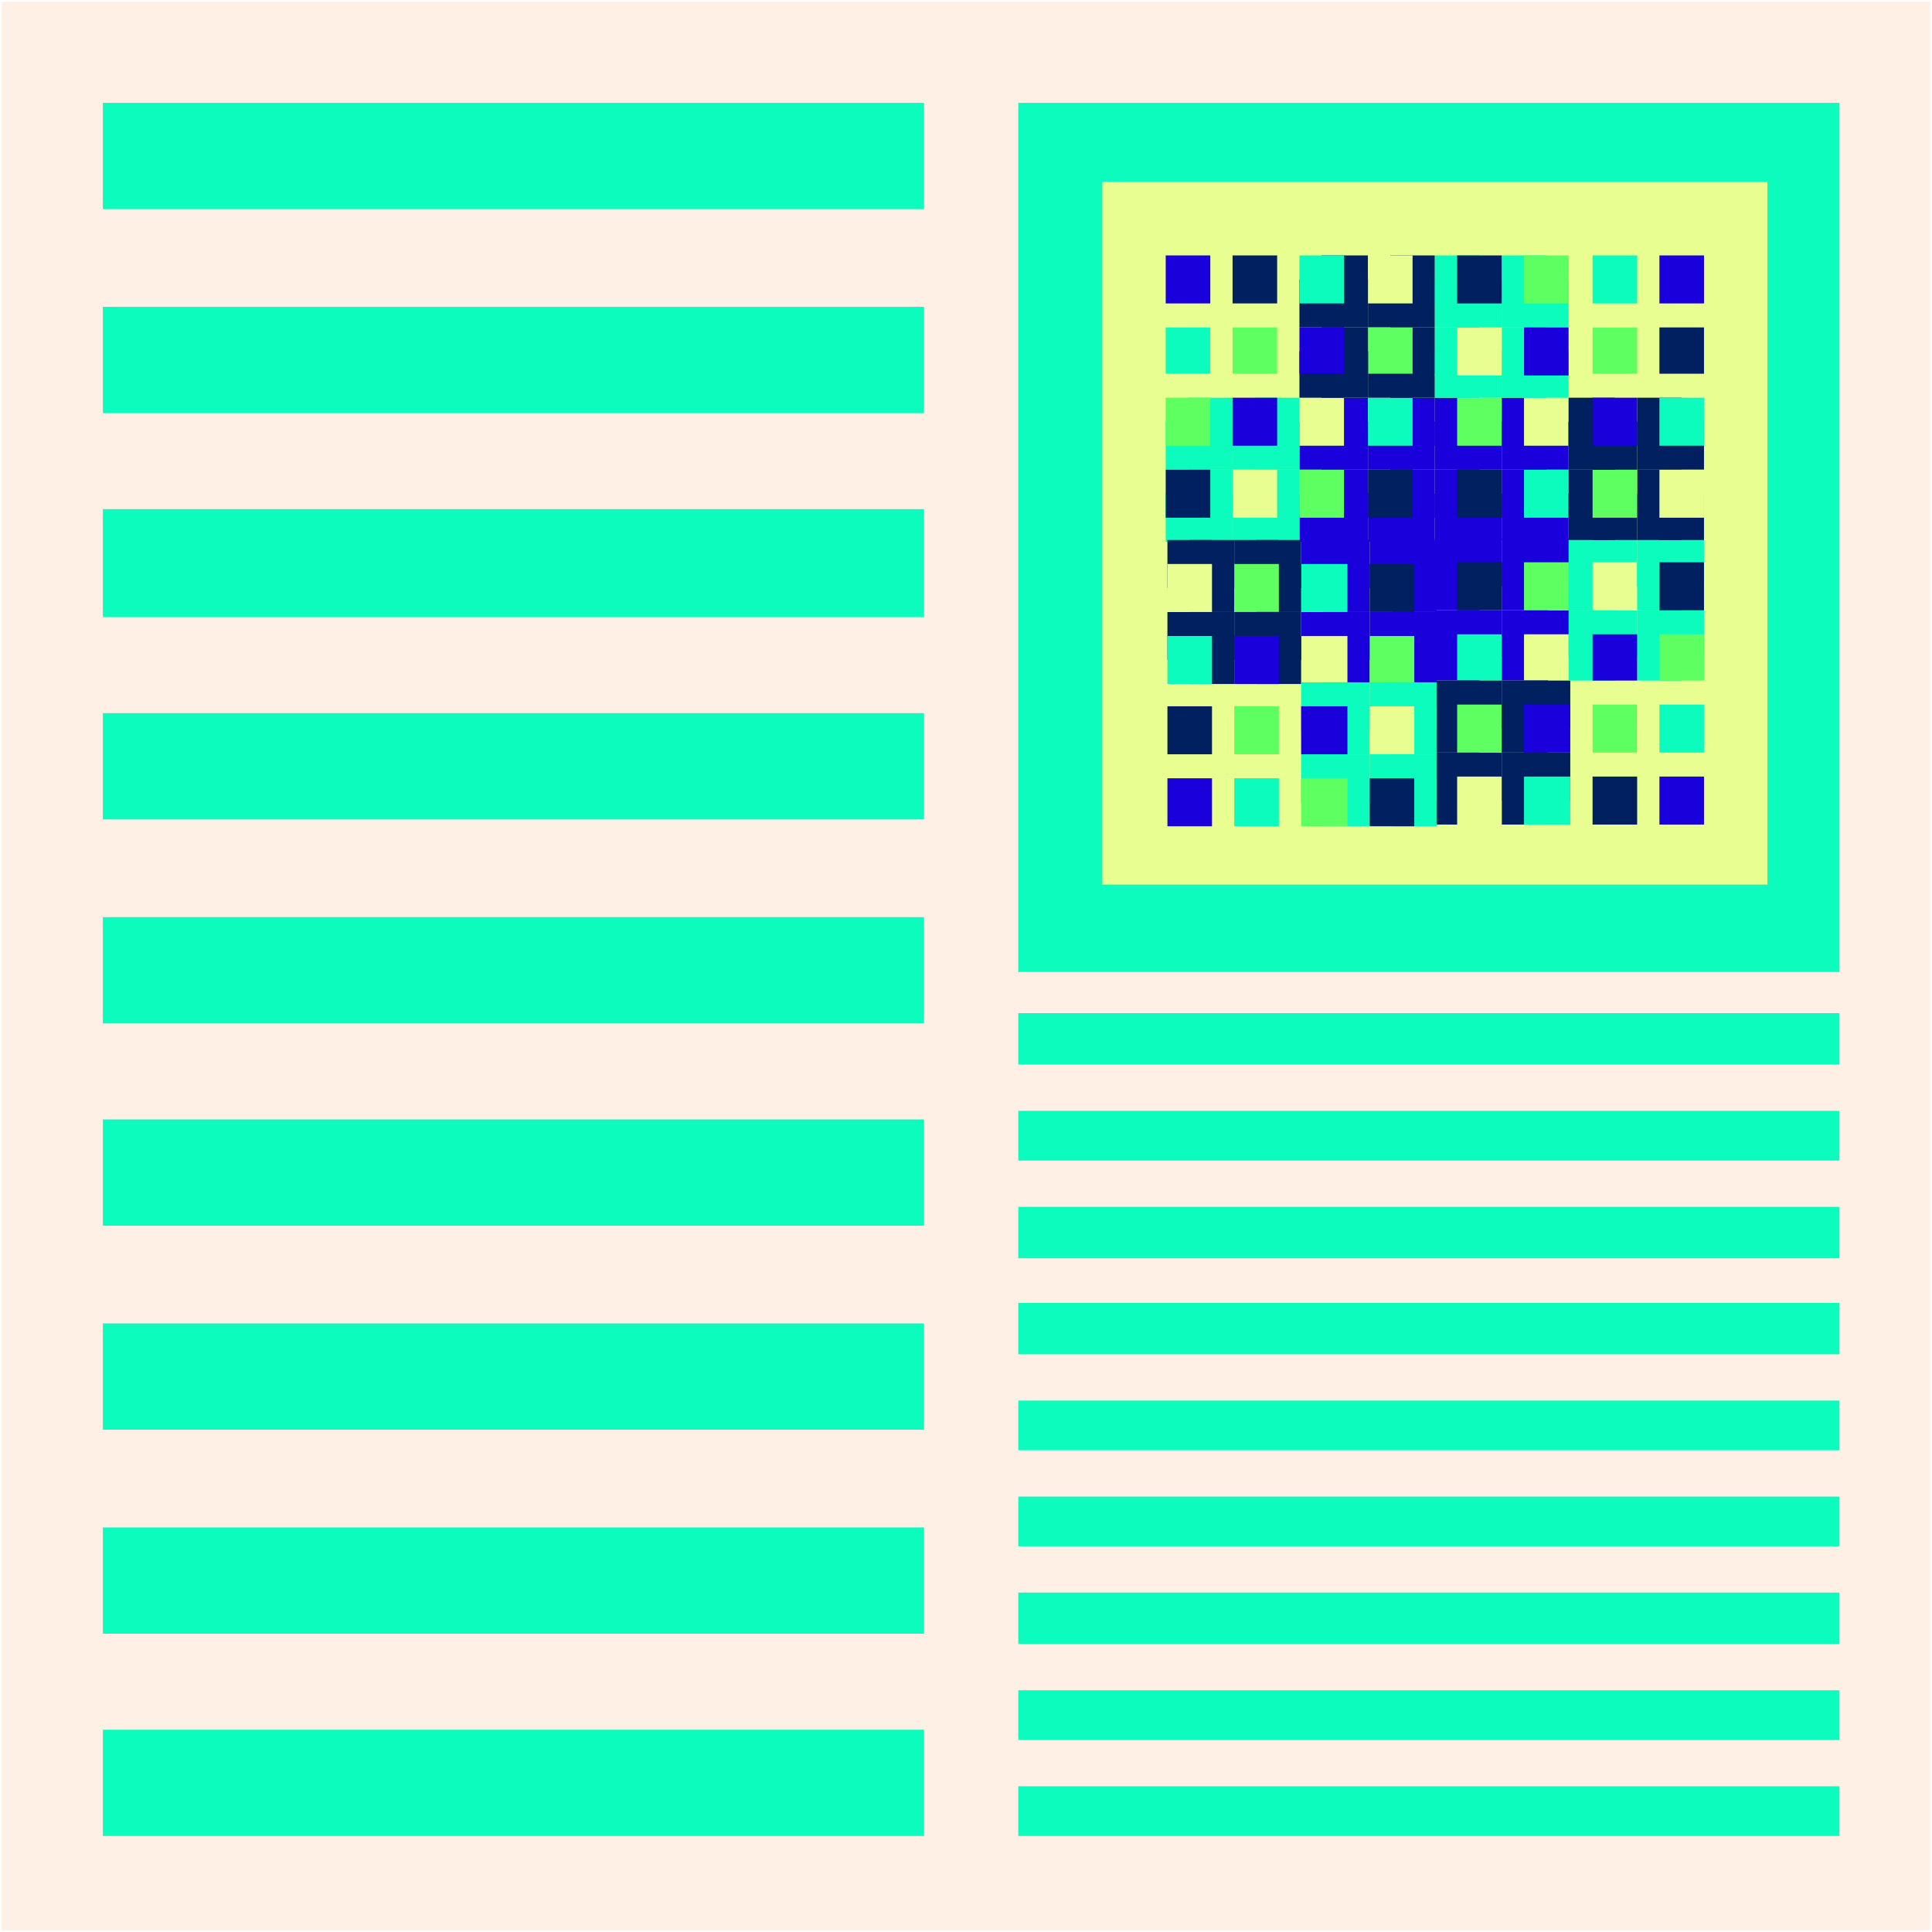
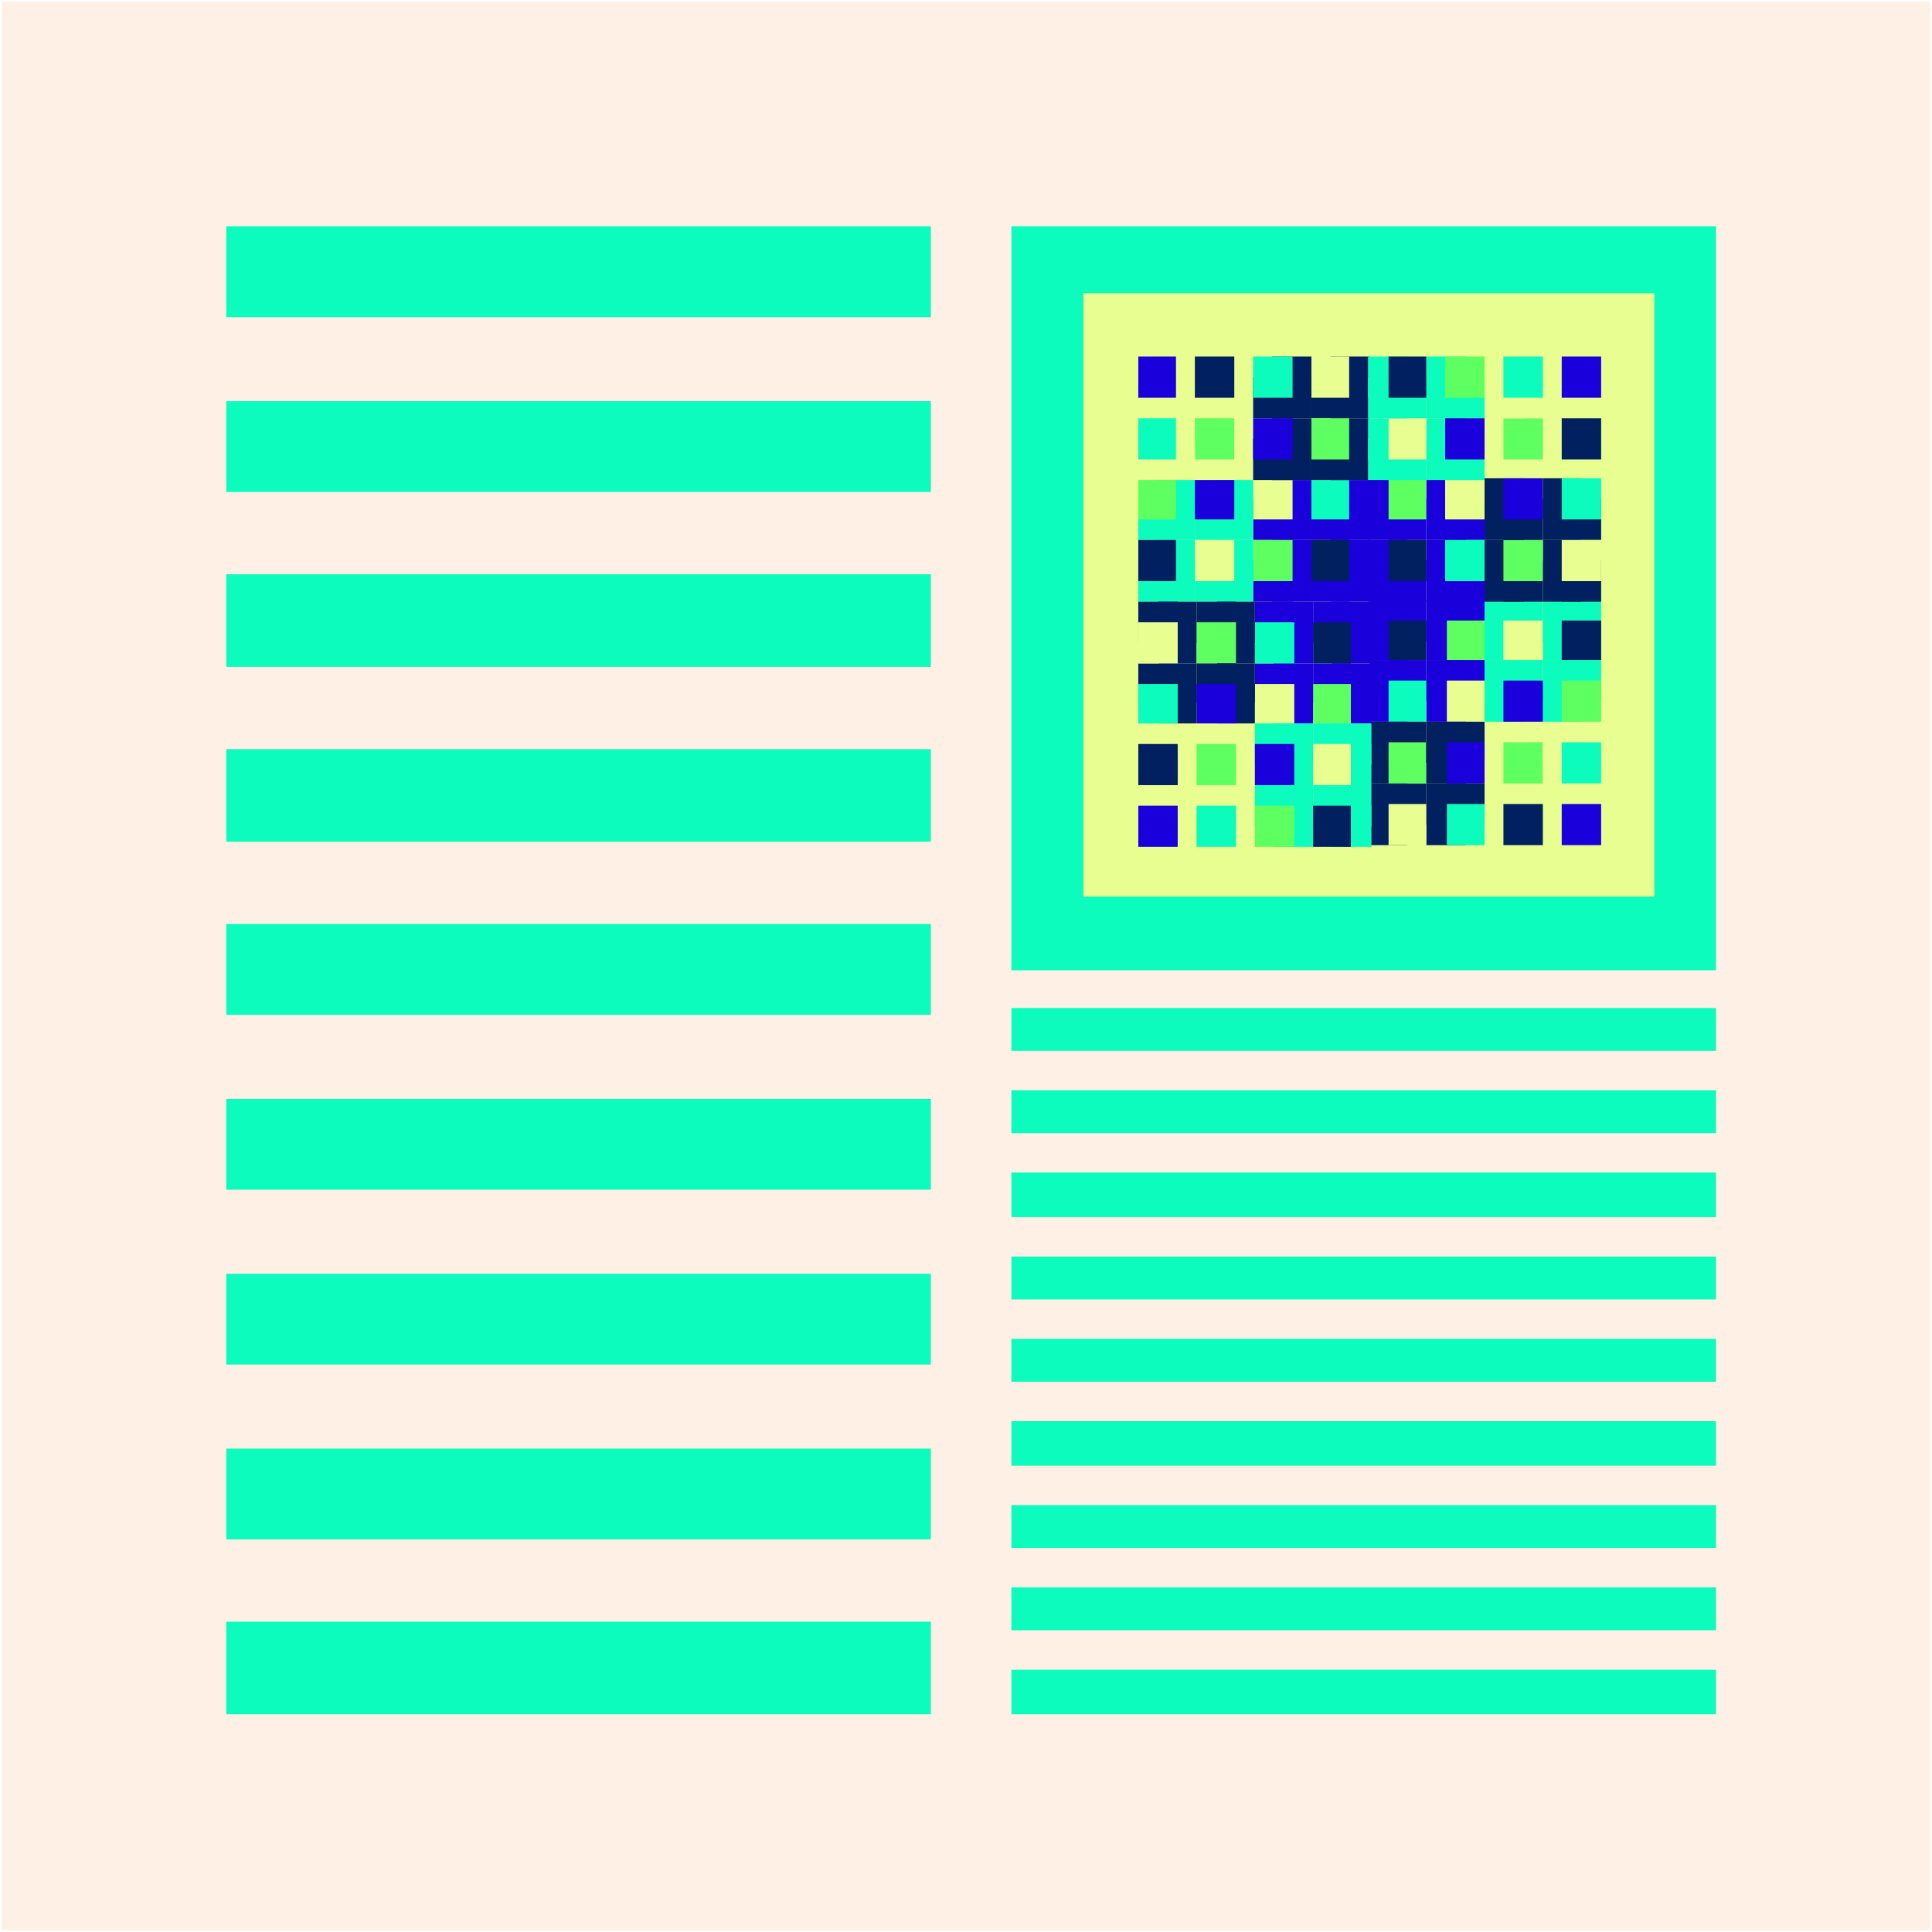
<svg xmlns="http://www.w3.org/2000/svg" width="1127" height="1127" overflow="hidden">
  <defs>
    <clipPath id="clip0">
      <path d="M-1-1 1126-1 1126 1126-1 1126Z" fill-rule="evenodd" clip-rule="evenodd" />
    </clipPath>
  </defs>
  <g clip-path="url(#clip0)" transform="translate(1 1)">
    <rect x="0" y="0" width="1125" height="1125" fill="#FFF0E5" />
-     <rect x="593" y="59" width="479" height="507" fill="#0CFCBD" />
-     <rect x="642" y="105" width="388" height="410" fill="#E9FE90" />
-     <rect x="757" y="245" width="26" height="28" fill="#1A00DA" />
-     <rect x="770" y="245" width="27" height="28" fill="#1A00DA" />
-     <rect x="770" y="231" width="27" height="28" fill="#1A00DA" />
-     <rect x="757" y="231" width="26" height="28" fill="#E9FE90" />
-     <rect x="797" y="245" width="26" height="28" fill="#1A00DA" />
-     <rect x="810" y="245" width="26" height="28" fill="#1A00DA" />
-     <rect x="810" y="231" width="26" height="28" fill="#1A00DA" />
-     <rect x="797" y="231" width="26" height="28" fill="#0CFCBD" />
-     <rect x="797" y="287" width="26" height="28" fill="#1A00DA" />
-     <rect x="810" y="287" width="26" height="28" fill="#1A00DA" />
-     <rect x="810" y="273" width="26" height="28" fill="#1A00DA" />
-     <rect x="797" y="273" width="26" height="28" fill="#002060" />
-     <rect x="757" y="287" width="26" height="28" fill="#1A00DA" />
-     <rect x="770" y="287" width="27" height="28" fill="#1A00DA" />
-     <rect x="770" y="273" width="27" height="28" fill="#1A00DA" />
-     <rect x="757" y="273" width="26" height="28" fill="#5DFF61" />
-     <rect x="679" y="162" width="26" height="28" fill="#E9FE90" />
-     <rect x="692" y="162" width="26" height="28" fill="#E9FE90" />
-     <rect x="692" y="148" width="26" height="28" fill="#E9FE90" />
-     <rect x="679" y="148" width="26" height="28" fill="#1A00DA" />
-     <rect x="718" y="162" width="26" height="28" fill="#E9FE90" />
-     <rect x="731" y="162" width="26" height="28" fill="#E9FE90" />
-     <rect x="731" y="148" width="26" height="28" fill="#E9FE90" />
-     <rect x="718" y="148" width="26" height="28" fill="#002060" />
-     <rect x="718" y="204" width="26" height="27" fill="#E9FE90" />
-     <rect x="731" y="204" width="26" height="27" fill="#E9FE90" />
-     <rect x="731" y="190" width="26" height="27" fill="#E9FE90" />
-     <rect x="718" y="190" width="26" height="27" fill="#5DFF61" />
-     <rect x="679" y="204" width="26" height="27" fill="#E9FE90" />
-     <rect x="692" y="204" width="26" height="27" fill="#E9FE90" />
-     <rect x="692" y="190" width="26" height="27" fill="#E9FE90" />
-     <rect x="679" y="190" width="26" height="27" fill="#0CFCBD" />
-     <rect x="757" y="162" width="26" height="28" fill="#002060" />
-     <rect x="770" y="162" width="27" height="28" fill="#002060" />
-     <rect x="770" y="148" width="27" height="28" fill="#002060" />
-     <rect x="757" y="148" width="26" height="28" fill="#0CFCBD" />
-     <rect x="797" y="162" width="26" height="28" fill="#002060" />
-     <rect x="810" y="162" width="26" height="28" fill="#002060" />
-     <rect x="810" y="148" width="26" height="28" fill="#002060" />
-     <rect x="797" y="148" width="26" height="28" fill="#E9FE90" />
-     <rect x="797" y="204" width="26" height="27" fill="#002060" />
-     <rect x="810" y="204" width="26" height="27" fill="#002060" />
-     <rect x="810" y="190" width="26" height="27" fill="#002060" />
-     <rect x="797" y="190" width="26" height="27" fill="#5DFF61" />
-     <rect x="757" y="204" width="26" height="27" fill="#002060" />
-     <rect x="770" y="204" width="27" height="27" fill="#002060" />
-     <rect x="770" y="190" width="27" height="27" fill="#002060" />
-     <rect x="757" y="190" width="26" height="27" fill="#1A00DA" />
-     <rect x="679" y="245" width="26" height="28" fill="#0CFCBD" />
-     <rect x="692" y="245" width="26" height="28" fill="#0CFCBD" />
-     <rect x="692" y="231" width="26" height="28" fill="#0CFCBD" />
-     <rect x="679" y="231" width="26" height="28" fill="#5DFF61" />
-     <rect x="718" y="245" width="26" height="28" fill="#0CFCBD" />
-     <rect x="731" y="245" width="26" height="28" fill="#0CFCBD" />
-     <rect x="731" y="231" width="26" height="28" fill="#0CFCBD" />
-     <rect x="718" y="231" width="26" height="28" fill="#1A00DA" />
-     <rect x="718" y="287" width="26" height="28" fill="#0CFCBD" />
-     <rect x="731" y="287" width="26" height="28" fill="#0CFCBD" />
-     <rect x="731" y="273" width="26" height="28" fill="#0CFCBD" />
-     <rect x="718" y="273" width="26" height="28" fill="#E9FE90" />
-     <rect x="679" y="287" width="26" height="28" fill="#0CFCBD" />
-     <rect x="692" y="287" width="26" height="28" fill="#0CFCBD" />
-     <rect x="692" y="273" width="26" height="28" fill="#0CFCBD" />
-     <rect x="679" y="273" width="26" height="28" fill="#002060" />
-     <rect x="888" y="355" width="27" height="27" fill="#1A00DA" />
-     <rect x="875" y="355" width="27" height="27" fill="#1A00DA" />
-     <rect x="875" y="369" width="27" height="27" fill="#1A00DA" />
-     <rect x="888" y="369" width="27" height="27" fill="#E9FE90" />
-     <rect x="849" y="355" width="26" height="27" fill="#1A00DA" />
-     <rect x="836" y="355" width="26" height="27" fill="#1A00DA" />
-     <rect x="836" y="369" width="26" height="27" fill="#1A00DA" />
-     <rect x="849" y="369" width="26" height="27" fill="#0CFCBD" />
-     <rect x="849" y="313" width="26" height="28" fill="#1A00DA" />
-     <rect x="836" y="313" width="26" height="28" fill="#1A00DA" />
-     <rect x="836" y="327" width="26" height="28" fill="#1A00DA" />
-     <rect x="849" y="327" width="26" height="28" fill="#002060" />
-     <rect x="888" y="313" width="27" height="28" fill="#1A00DA" />
-     <rect x="875" y="313" width="27" height="28" fill="#1A00DA" />
-     <rect x="875" y="327" width="27" height="28" fill="#1A00DA" />
-     <rect x="888" y="327" width="27" height="28" fill="#5DFF61" />
-     <rect x="967" y="438" width="26" height="28" fill="#E9FE90" />
-     <rect x="954" y="438" width="26" height="28" fill="#E9FE90" />
-     <rect x="954" y="452" width="26" height="28" fill="#E9FE90" />
-     <rect x="967" y="452" width="26" height="28" fill="#1A00DA" />
-     <rect x="928" y="438" width="26" height="28" fill="#E9FE90" />
-     <rect x="915" y="438" width="26" height="28" fill="#E9FE90" />
-     <rect x="915" y="452" width="26" height="28" fill="#E9FE90" />
-     <rect x="928" y="452" width="26" height="28" fill="#002060" />
-     <rect x="928" y="396" width="26" height="28" fill="#E9FE90" />
-     <rect x="915" y="396" width="26" height="28" fill="#E9FE90" />
-     <rect x="915" y="410" width="26" height="28" fill="#E9FE90" />
-     <rect x="928" y="410" width="26" height="28" fill="#5DFF61" />
-     <rect x="967" y="396" width="26" height="28" fill="#E9FE90" />
-     <rect x="954" y="396" width="26" height="28" fill="#E9FE90" />
-     <rect x="954" y="410" width="26" height="28" fill="#E9FE90" />
-     <rect x="967" y="410" width="26" height="28" fill="#0CFCBD" />
-     <rect x="888" y="438" width="27" height="28" fill="#002060" />
-     <rect x="875" y="438" width="27" height="28" fill="#002060" />
-     <rect x="875" y="452" width="27" height="28" fill="#002060" />
-     <rect x="888" y="452" width="27" height="28" fill="#0CFCBD" />
-     <rect x="849" y="438" width="26" height="28" fill="#002060" />
-     <rect x="836" y="438" width="26" height="28" fill="#002060" />
-     <rect x="836" y="452" width="26" height="28" fill="#002060" />
-     <rect x="849" y="452" width="26" height="28" fill="#E9FE90" />
-     <rect x="849" y="396" width="26" height="28" fill="#002060" />
-     <rect x="836" y="396" width="26" height="28" fill="#002060" />
-     <rect x="836" y="410" width="26" height="28" fill="#002060" />
-     <rect x="849" y="410" width="26" height="28" fill="#5DFF61" />
-     <rect x="888" y="396" width="27" height="28" fill="#002060" />
-     <rect x="875" y="396" width="27" height="28" fill="#002060" />
-     <rect x="875" y="410" width="27" height="28" fill="#002060" />
-     <rect x="888" y="410" width="27" height="28" fill="#1A00DA" />
-     <rect x="967" y="355" width="26" height="27" fill="#0CFCBD" />
-     <rect x="954" y="355" width="26" height="27" fill="#0CFCBD" />
-     <rect x="954" y="369" width="26" height="27" fill="#0CFCBD" />
-     <rect x="967" y="369" width="26" height="27" fill="#5DFF61" />
-     <rect x="928" y="355" width="26" height="27" fill="#0CFCBD" />
-     <rect x="914" y="355" width="27" height="27" fill="#0CFCBD" />
-     <rect x="914" y="369" width="27" height="27" fill="#0CFCBD" />
-     <rect x="928" y="369" width="26" height="27" fill="#1A00DA" />
-     <rect x="928" y="313" width="26" height="28" fill="#0CFCBD" />
-     <rect x="914" y="313" width="27" height="28" fill="#0CFCBD" />
-     <rect x="914" y="327" width="27" height="28" fill="#0CFCBD" />
-     <rect x="928" y="327" width="26" height="28" fill="#E9FE90" />
-     <rect x="967" y="313" width="26" height="28" fill="#0CFCBD" />
-     <rect x="954" y="313" width="26" height="28" fill="#0CFCBD" />
-     <rect x="954" y="327" width="26" height="28" fill="#0CFCBD" />
-     <rect x="967" y="327" width="26" height="28" fill="#002060" />
-     <rect x="875" y="231" width="26" height="28" fill="#1A00DA" />
-     <rect x="875" y="245" width="26" height="28" fill="#1A00DA" />
-     <rect x="888" y="245" width="26" height="28" fill="#1A00DA" />
-     <rect x="888" y="231" width="26" height="28" fill="#E9FE90" />
-     <rect x="875" y="273" width="26" height="28" fill="#1A00DA" />
-     <rect x="875" y="287" width="26" height="27" fill="#1A00DA" />
-     <rect x="888" y="287" width="26" height="27" fill="#1A00DA" />
-     <rect x="888" y="273" width="26" height="28" fill="#0CFCBD" />
-     <rect x="836" y="273" width="26" height="28" fill="#1A00DA" />
-     <rect x="836" y="287" width="26" height="27" fill="#1A00DA" />
-     <rect x="849" y="287" width="26" height="27" fill="#1A00DA" />
-     <rect x="849" y="273" width="26" height="28" fill="#002060" />
-     <rect x="836" y="231" width="26" height="28" fill="#1A00DA" />
-     <rect x="836" y="245" width="26" height="28" fill="#1A00DA" />
-     <rect x="849" y="245" width="26" height="28" fill="#1A00DA" />
-     <rect x="849" y="231" width="26" height="28" fill="#5DFF61" />
-     <rect x="954" y="148" width="26" height="28" fill="#E9FE90" />
-     <rect x="954" y="162" width="26" height="28" fill="#E9FE90" />
-     <rect x="967" y="162" width="26" height="28" fill="#E9FE90" />
-     <rect x="967" y="148" width="26" height="28" fill="#1A00DA" />
-     <rect x="954" y="190" width="26" height="27" fill="#E9FE90" />
-     <rect x="954" y="204" width="26" height="27" fill="#E9FE90" />
-     <rect x="967" y="204" width="26" height="27" fill="#E9FE90" />
-     <rect x="967" y="190" width="26" height="27" fill="#002060" />
-     <rect x="914" y="190" width="27" height="27" fill="#E9FE90" />
-     <rect x="914" y="204" width="27" height="27" fill="#E9FE90" />
-     <rect x="928" y="204" width="26" height="27" fill="#E9FE90" />
-     <rect x="928" y="190" width="26" height="27" fill="#5DFF61" />
-     <rect x="914" y="148" width="27" height="28" fill="#E9FE90" />
-     <rect x="914" y="162" width="27" height="28" fill="#E9FE90" />
-     <rect x="928" y="162" width="26" height="28" fill="#E9FE90" />
-     <rect x="928" y="148" width="26" height="28" fill="#0CFCBD" />
-     <rect x="954" y="231" width="26" height="28" fill="#002060" />
-     <rect x="954" y="245" width="26" height="28" fill="#002060" />
-     <rect x="967" y="245" width="26" height="28" fill="#002060" />
-     <rect x="967" y="231" width="26" height="28" fill="#0CFCBD" />
-     <rect x="954" y="273" width="26" height="28" fill="#002060" />
-     <rect x="954" y="287" width="26" height="27" fill="#002060" />
-     <rect x="967" y="287" width="26" height="27" fill="#002060" />
-     <rect x="967" y="273" width="26" height="28" fill="#E9FE90" />
-     <rect x="914" y="273" width="27" height="28" fill="#002060" />
-     <rect x="914" y="287" width="27" height="27" fill="#002060" />
-     <rect x="928" y="287" width="26" height="27" fill="#002060" />
-     <rect x="928" y="273" width="26" height="28" fill="#5DFF61" />
-     <rect x="914" y="231" width="27" height="28" fill="#002060" />
-     <rect x="914" y="245" width="27" height="28" fill="#002060" />
-     <rect x="928" y="245" width="26" height="28" fill="#002060" />
-     <rect x="928" y="231" width="26" height="28" fill="#1A00DA" />
-     <rect x="875" y="148" width="26" height="28" fill="#0CFCBD" />
-     <rect x="875" y="162" width="26" height="28" fill="#0CFCBD" />
-     <rect x="888" y="162" width="26" height="28" fill="#0CFCBD" />
-     <rect x="888" y="148" width="26" height="28" fill="#5DFF61" />
-     <rect x="875" y="190" width="26" height="28" fill="#0CFCBD" />
-     <rect x="875" y="204" width="26" height="27" fill="#0CFCBD" />
-     <rect x="888" y="204" width="26" height="27" fill="#0CFCBD" />
-     <rect x="888" y="190" width="26" height="28" fill="#1A00DA" />
-     <rect x="836" y="190" width="26" height="28" fill="#0CFCBD" />
-     <rect x="836" y="204" width="26" height="27" fill="#0CFCBD" />
-     <rect x="849" y="204" width="26" height="27" fill="#0CFCBD" />
-     <rect x="849" y="190" width="26" height="28" fill="#E9FE90" />
-     <rect x="836" y="148" width="26" height="28" fill="#0CFCBD" />
-     <rect x="836" y="162" width="26" height="28" fill="#0CFCBD" />
-     <rect x="849" y="162" width="26" height="28" fill="#0CFCBD" />
-     <rect x="849" y="148" width="26" height="28" fill="#002060" />
-     <rect x="771" y="370" width="27" height="28" fill="#1A00DA" />
-     <rect x="771" y="356" width="27" height="28" fill="#1A00DA" />
-     <rect x="758" y="356" width="27" height="28" fill="#1A00DA" />
-     <rect x="758" y="370" width="27" height="28" fill="#E9FE90" />
-     <rect x="771" y="328" width="27" height="28" fill="#1A00DA" />
-     <rect x="771" y="314" width="27" height="28" fill="#1A00DA" />
-     <rect x="758" y="314" width="27" height="28" fill="#1A00DA" />
-     <rect x="758" y="328" width="27" height="28" fill="#0CFCBD" />
-     <rect x="811" y="328" width="26" height="28" fill="#1A00DA" />
-     <rect x="811" y="314" width="26" height="28" fill="#1A00DA" />
-     <rect x="798" y="314" width="26" height="28" fill="#1A00DA" />
-     <rect x="798" y="328" width="26" height="28" fill="#002060" />
-     <rect x="811" y="370" width="26" height="28" fill="#1A00DA" />
-     <rect x="811" y="356" width="26" height="28" fill="#1A00DA" />
-     <rect x="798" y="356" width="26" height="28" fill="#1A00DA" />
-     <rect x="798" y="370" width="26" height="28" fill="#5DFF61" />
-     <rect x="693" y="453" width="26" height="28" fill="#E9FE90" />
-     <rect x="693" y="439" width="26" height="28" fill="#E9FE90" />
-     <rect x="680" y="439" width="26" height="28" fill="#E9FE90" />
-     <rect x="680" y="453" width="26" height="28" fill="#1A00DA" />
-     <rect x="693" y="411" width="26" height="28" fill="#E9FE90" />
-     <rect x="693" y="398" width="26" height="27" fill="#E9FE90" />
-     <rect x="680" y="398" width="26" height="27" fill="#E9FE90" />
-     <rect x="680" y="411" width="26" height="28" fill="#002060" />
-     <rect x="732" y="411" width="26" height="28" fill="#E9FE90" />
-     <rect x="732" y="398" width="26" height="27" fill="#E9FE90" />
-     <rect x="719" y="398" width="26" height="27" fill="#E9FE90" />
-     <rect x="719" y="411" width="26" height="28" fill="#5DFF61" />
-     <rect x="732" y="453" width="26" height="28" fill="#E9FE90" />
-     <rect x="732" y="439" width="26" height="28" fill="#E9FE90" />
-     <rect x="719" y="439" width="26" height="28" fill="#E9FE90" />
-     <rect x="719" y="453" width="26" height="28" fill="#0CFCBD" />
-     <rect x="693" y="370" width="26" height="28" fill="#002060" />
-     <rect x="693" y="356" width="26" height="28" fill="#002060" />
-     <rect x="680" y="356" width="26" height="28" fill="#002060" />
-     <rect x="680" y="370" width="26" height="28" fill="#0CFCBD" />
-     <rect x="693" y="328" width="26" height="28" fill="#002060" />
-     <rect x="693" y="314" width="26" height="28" fill="#002060" />
-     <rect x="680" y="314" width="26" height="28" fill="#002060" />
-     <rect x="680" y="328" width="26" height="28" fill="#E9FE90" />
-     <rect x="732" y="328" width="26" height="28" fill="#002060" />
-     <rect x="732" y="314" width="26" height="28" fill="#002060" />
-     <rect x="719" y="314" width="26" height="28" fill="#002060" />
-     <rect x="719" y="328" width="26" height="28" fill="#5DFF61" />
-     <rect x="732" y="370" width="26" height="28" fill="#002060" />
-     <rect x="732" y="356" width="26" height="28" fill="#002060" />
-     <rect x="719" y="356" width="26" height="28" fill="#002060" />
-     <rect x="719" y="370" width="26" height="28" fill="#1A00DA" />
-     <rect x="771" y="453" width="27" height="28" fill="#0CFCBD" />
-     <rect x="771" y="439" width="27" height="28" fill="#0CFCBD" />
-     <rect x="758" y="439" width="27" height="28" fill="#0CFCBD" />
-     <rect x="758" y="453" width="27" height="28" fill="#5DFF61" />
-     <rect x="771" y="411" width="27" height="28" fill="#0CFCBD" />
-     <rect x="771" y="397" width="27" height="28" fill="#0CFCBD" />
-     <rect x="758" y="397" width="27" height="28" fill="#0CFCBD" />
-     <rect x="758" y="411" width="27" height="28" fill="#1A00DA" />
-     <rect x="811" y="411" width="26" height="28" fill="#0CFCBD" />
-     <rect x="811" y="397" width="26" height="28" fill="#0CFCBD" />
-     <rect x="798" y="397" width="26" height="28" fill="#0CFCBD" />
-     <rect x="798" y="411" width="26" height="28" fill="#E9FE90" />
-     <rect x="811" y="453" width="26" height="28" fill="#0CFCBD" />
-     <rect x="811" y="439" width="26" height="28" fill="#0CFCBD" />
-     <rect x="798" y="439" width="26" height="28" fill="#0CFCBD" />
-     <rect x="798" y="453" width="26" height="28" fill="#002060" />
-     <rect x="593" y="590" width="479" height="30" fill="#0CFCBD" />
-     <rect x="593" y="647" width="479" height="29" fill="#0CFCBD" />
-     <rect x="593" y="703" width="479" height="30" fill="#0CFCBD" />
-     <rect x="593" y="759" width="479" height="30" fill="#0CFCBD" />
-     <rect x="593" y="816" width="479" height="29" fill="#0CFCBD" />
-     <rect x="593" y="872" width="479" height="29" fill="#0CFCBD" />
-     <rect x="593" y="928" width="479" height="30" fill="#0CFCBD" />
-     <rect x="593" y="985" width="479" height="29" fill="#0CFCBD" />
-     <rect x="593" y="1041" width="479" height="29" fill="#0CFCBD" />
-     <rect x="59" y="59" width="479" height="62" fill="#0CFCBD" />
-     <rect x="59" y="178" width="479" height="62" fill="#0CFCBD" />
-     <rect x="59" y="296" width="479" height="63" fill="#0CFCBD" />
-     <rect x="59" y="415" width="479" height="62" fill="#0CFCBD" />
-     <rect x="59" y="534" width="479" height="62" fill="#0CFCBD" />
-     <rect x="59" y="652" width="479" height="62" fill="#0CFCBD" />
-     <rect x="59" y="771" width="479" height="62" fill="#0CFCBD" />
-     <rect x="59" y="890" width="479" height="62" fill="#0CFCBD" />
-     <rect x="59" y="1008" width="479" height="62" fill="#0CFCBD" />
+     <rect x="589" y="131" width="411" height="434" fill="#0CFCBD" />
+     <rect x="631" y="170" width="333" height="352" fill="#E9FE90" />
+     <rect x="730" y="290" width="23" height="24" fill="#1A00DA" />
+     <rect x="741" y="290" width="23" height="24" fill="#1A00DA" />
+     <rect x="741" y="279" width="23" height="23" fill="#1A00DA" />
+     <rect x="730" y="279" width="23" height="23" fill="#E9FE90" />
+     <rect x="764" y="290" width="22" height="24" fill="#1A00DA" />
+     <rect x="775" y="290" width="23" height="24" fill="#1A00DA" />
+     <rect x="775" y="279" width="23" height="23" fill="#1A00DA" />
+     <rect x="764" y="279" width="22" height="23" fill="#0CFCBD" />
+     <rect x="764" y="326" width="22" height="24" fill="#1A00DA" />
+     <rect x="775" y="326" width="23" height="24" fill="#1A00DA" />
+     <rect x="775" y="314" width="23" height="24" fill="#1A00DA" />
+     <rect x="764" y="314" width="22" height="24" fill="#002060" />
+     <rect x="730" y="326" width="23" height="24" fill="#1A00DA" />
+     <rect x="741" y="326" width="23" height="24" fill="#1A00DA" />
+     <rect x="741" y="314" width="23" height="24" fill="#1A00DA" />
+     <rect x="730" y="314" width="23" height="24" fill="#5DFF61" />
+     <rect x="663" y="219" width="22" height="24" fill="#E9FE90" />
+     <rect x="674" y="219" width="22" height="24" fill="#E9FE90" />
+     <rect x="674" y="207" width="22" height="24" fill="#E9FE90" />
+     <rect x="663" y="207" width="22" height="24" fill="#1A00DA" />
+     <rect x="696" y="219" width="23" height="24" fill="#E9FE90" />
+     <rect x="708" y="219" width="22" height="24" fill="#E9FE90" />
+     <rect x="708" y="207" width="22" height="24" fill="#E9FE90" />
+     <rect x="696" y="207" width="23" height="24" fill="#002060" />
+     <rect x="696" y="255" width="23" height="24" fill="#E9FE90" />
+     <rect x="708" y="255" width="22" height="24" fill="#E9FE90" />
+     <rect x="708" y="243" width="22" height="24" fill="#E9FE90" />
+     <rect x="696" y="243" width="23" height="24" fill="#5DFF61" />
+     <rect x="663" y="255" width="22" height="24" fill="#E9FE90" />
+     <rect x="674" y="255" width="22" height="24" fill="#E9FE90" />
+     <rect x="674" y="243" width="22" height="24" fill="#E9FE90" />
+     <rect x="663" y="243" width="22" height="24" fill="#0CFCBD" />
+     <rect x="730" y="219" width="23" height="24" fill="#002060" />
+     <rect x="741" y="219" width="23" height="24" fill="#002060" />
+     <rect x="741" y="207" width="23" height="24" fill="#002060" />
+     <rect x="730" y="207" width="23" height="24" fill="#0CFCBD" />
+     <rect x="764" y="219" width="22" height="24" fill="#002060" />
+     <rect x="775" y="219" width="23" height="24" fill="#002060" />
+     <rect x="775" y="207" width="23" height="24" fill="#002060" />
+     <rect x="764" y="207" width="22" height="24" fill="#E9FE90" />
+     <rect x="764" y="255" width="22" height="24" fill="#002060" />
+     <rect x="775" y="255" width="23" height="24" fill="#002060" />
+     <rect x="775" y="243" width="23" height="24" fill="#002060" />
+     <rect x="764" y="243" width="22" height="24" fill="#5DFF61" />
+     <rect x="730" y="255" width="23" height="24" fill="#002060" />
+     <rect x="741" y="255" width="23" height="24" fill="#002060" />
+     <rect x="741" y="243" width="23" height="24" fill="#002060" />
+     <rect x="730" y="243" width="23" height="24" fill="#1A00DA" />
+     <rect x="663" y="290" width="22" height="24" fill="#0CFCBD" />
+     <rect x="674" y="290" width="22" height="24" fill="#0CFCBD" />
+     <rect x="674" y="279" width="22" height="23" fill="#0CFCBD" />
+     <rect x="663" y="279" width="22" height="23" fill="#5DFF61" />
+     <rect x="696" y="290" width="23" height="24" fill="#0CFCBD" />
+     <rect x="708" y="290" width="22" height="24" fill="#0CFCBD" />
+     <rect x="708" y="279" width="22" height="23" fill="#0CFCBD" />
+     <rect x="696" y="279" width="23" height="23" fill="#1A00DA" />
+     <rect x="696" y="326" width="23" height="24" fill="#0CFCBD" />
+     <rect x="708" y="326" width="22" height="24" fill="#0CFCBD" />
+     <rect x="708" y="314" width="22" height="24" fill="#0CFCBD" />
+     <rect x="696" y="314" width="23" height="24" fill="#E9FE90" />
+     <rect x="663" y="326" width="22" height="24" fill="#0CFCBD" />
+     <rect x="674" y="326" width="22" height="24" fill="#0CFCBD" />
+     <rect x="674" y="314" width="22" height="24" fill="#0CFCBD" />
+     <rect x="663" y="314" width="22" height="24" fill="#002060" />
+     <rect x="843" y="384" width="22" height="24" fill="#1A00DA" />
+     <rect x="831" y="384" width="23" height="24" fill="#1A00DA" />
+     <rect x="831" y="396" width="23" height="24" fill="#1A00DA" />
+     <rect x="843" y="396" width="22" height="24" fill="#E9FE90" />
+     <rect x="809" y="384" width="22" height="24" fill="#1A00DA" />
+     <rect x="798" y="384" width="22" height="24" fill="#1A00DA" />
+     <rect x="798" y="396" width="22" height="24" fill="#1A00DA" />
+     <rect x="809" y="396" width="22" height="24" fill="#0CFCBD" />
+     <rect x="809" y="349" width="22" height="24" fill="#1A00DA" />
+     <rect x="798" y="349" width="22" height="24" fill="#1A00DA" />
+     <rect x="798" y="361" width="22" height="23" fill="#1A00DA" />
+     <rect x="809" y="361" width="22" height="23" fill="#002060" />
+     <rect x="843" y="349" width="22" height="24" fill="#1A00DA" />
+     <rect x="831" y="349" width="23" height="24" fill="#1A00DA" />
+     <rect x="831" y="361" width="23" height="23" fill="#1A00DA" />
+     <rect x="843" y="361" width="22" height="23" fill="#5DFF61" />
+     <rect x="910" y="456" width="23" height="24" fill="#E9FE90" />
+     <rect x="899" y="456" width="22" height="24" fill="#E9FE90" />
+     <rect x="899" y="468" width="22" height="24" fill="#E9FE90" />
+     <rect x="910" y="468" width="23" height="24" fill="#1A00DA" />
+     <rect x="876" y="456" width="23" height="24" fill="#E9FE90" />
+     <rect x="865" y="456" width="23" height="24" fill="#E9FE90" />
+     <rect x="865" y="468" width="23" height="24" fill="#E9FE90" />
+     <rect x="876" y="468" width="23" height="24" fill="#002060" />
+     <rect x="876" y="420" width="23" height="24" fill="#E9FE90" />
+     <rect x="865" y="420" width="23" height="24" fill="#E9FE90" />
+     <rect x="865" y="432" width="23" height="24" fill="#E9FE90" />
+     <rect x="876" y="432" width="23" height="24" fill="#5DFF61" />
+     <rect x="910" y="420" width="23" height="24" fill="#E9FE90" />
+     <rect x="899" y="420" width="22" height="24" fill="#E9FE90" />
+     <rect x="899" y="432" width="22" height="24" fill="#E9FE90" />
+     <rect x="910" y="432" width="23" height="24" fill="#0CFCBD" />
+     <rect x="843" y="456" width="22" height="24" fill="#002060" />
+     <rect x="831" y="456" width="23" height="24" fill="#002060" />
+     <rect x="831" y="468" width="23" height="24" fill="#002060" />
+     <rect x="843" y="468" width="22" height="24" fill="#0CFCBD" />
+     <rect x="809" y="456" width="22" height="24" fill="#002060" />
+     <rect x="798" y="456" width="22" height="24" fill="#002060" />
+     <rect x="798" y="468" width="22" height="24" fill="#002060" />
+     <rect x="809" y="468" width="22" height="24" fill="#E9FE90" />
+     <rect x="809" y="420" width="22" height="24" fill="#002060" />
+     <rect x="798" y="420" width="22" height="24" fill="#002060" />
+     <rect x="798" y="432" width="22" height="24" fill="#002060" />
+     <rect x="809" y="432" width="22" height="24" fill="#5DFF61" />
+     <rect x="843" y="420" width="22" height="24" fill="#002060" />
+     <rect x="831" y="420" width="23" height="24" fill="#002060" />
+     <rect x="831" y="432" width="23" height="24" fill="#002060" />
+     <rect x="843" y="432" width="22" height="24" fill="#1A00DA" />
+     <rect x="910" y="384" width="23" height="24" fill="#0CFCBD" />
+     <rect x="899" y="384" width="22" height="24" fill="#0CFCBD" />
+     <rect x="899" y="396" width="22" height="24" fill="#0CFCBD" />
+     <rect x="910" y="396" width="23" height="24" fill="#5DFF61" />
+     <rect x="876" y="384" width="23" height="24" fill="#0CFCBD" />
+     <rect x="865" y="384" width="23" height="24" fill="#0CFCBD" />
+     <rect x="865" y="396" width="23" height="24" fill="#0CFCBD" />
+     <rect x="876" y="396" width="23" height="24" fill="#1A00DA" />
+     <rect x="876" y="349" width="23" height="24" fill="#0CFCBD" />
+     <rect x="865" y="349" width="23" height="24" fill="#0CFCBD" />
+     <rect x="865" y="361" width="23" height="23" fill="#0CFCBD" />
+     <rect x="876" y="361" width="23" height="23" fill="#E9FE90" />
+     <rect x="910" y="349" width="23" height="24" fill="#0CFCBD" />
+     <rect x="899" y="349" width="22" height="24" fill="#0CFCBD" />
+     <rect x="899" y="361" width="22" height="23" fill="#0CFCBD" />
+     <rect x="910" y="361" width="23" height="23" fill="#002060" />
+     <rect x="831" y="278" width="23" height="24" fill="#1A00DA" />
+     <rect x="831" y="290" width="23" height="24" fill="#1A00DA" />
+     <rect x="842" y="290" width="23" height="24" fill="#1A00DA" />
+     <rect x="842" y="278" width="23" height="24" fill="#E9FE90" />
+     <rect x="831" y="314" width="23" height="24" fill="#1A00DA" />
+     <rect x="831" y="326" width="23" height="24" fill="#1A00DA" />
+     <rect x="842" y="326" width="23" height="24" fill="#1A00DA" />
+     <rect x="842" y="314" width="23" height="24" fill="#0CFCBD" />
+     <rect x="797" y="314" width="23" height="24" fill="#1A00DA" />
+     <rect x="797" y="326" width="23" height="24" fill="#1A00DA" />
+     <rect x="809" y="326" width="22" height="24" fill="#1A00DA" />
+     <rect x="809" y="314" width="22" height="24" fill="#002060" />
+     <rect x="797" y="278" width="23" height="24" fill="#1A00DA" />
+     <rect x="797" y="290" width="23" height="24" fill="#1A00DA" />
+     <rect x="809" y="290" width="22" height="24" fill="#1A00DA" />
+     <rect x="809" y="278" width="22" height="24" fill="#5DFF61" />
+     <rect x="899" y="207" width="22" height="24" fill="#E9FE90" />
+     <rect x="899" y="219" width="22" height="24" fill="#E9FE90" />
+     <rect x="910" y="219" width="23" height="24" fill="#E9FE90" />
+     <rect x="910" y="207" width="23" height="24" fill="#1A00DA" />
+     <rect x="899" y="243" width="22" height="24" fill="#E9FE90" />
+     <rect x="899" y="255" width="22" height="24" fill="#E9FE90" />
+     <rect x="910" y="255" width="23" height="24" fill="#E9FE90" />
+     <rect x="910" y="243" width="23" height="24" fill="#002060" />
+     <rect x="865" y="243" width="23" height="24" fill="#E9FE90" />
+     <rect x="865" y="255" width="23" height="24" fill="#E9FE90" />
+     <rect x="876" y="255" width="23" height="24" fill="#E9FE90" />
+     <rect x="876" y="243" width="23" height="24" fill="#5DFF61" />
+     <rect x="865" y="207" width="23" height="24" fill="#E9FE90" />
+     <rect x="865" y="219" width="23" height="24" fill="#E9FE90" />
+     <rect x="876" y="219" width="23" height="24" fill="#E9FE90" />
+     <rect x="876" y="207" width="23" height="24" fill="#0CFCBD" />
+     <rect x="899" y="278" width="22" height="24" fill="#002060" />
+     <rect x="899" y="290" width="22" height="24" fill="#002060" />
+     <rect x="910" y="290" width="23" height="24" fill="#002060" />
+     <rect x="910" y="278" width="23" height="24" fill="#0CFCBD" />
+     <rect x="899" y="314" width="22" height="24" fill="#002060" />
+     <rect x="899" y="326" width="22" height="24" fill="#002060" />
+     <rect x="910" y="326" width="23" height="24" fill="#002060" />
+     <rect x="910" y="314" width="23" height="24" fill="#E9FE90" />
+     <rect x="865" y="314" width="23" height="24" fill="#002060" />
+     <rect x="865" y="326" width="23" height="24" fill="#002060" />
+     <rect x="876" y="326" width="23" height="24" fill="#002060" />
+     <rect x="876" y="314" width="23" height="24" fill="#5DFF61" />
+     <rect x="865" y="278" width="23" height="24" fill="#002060" />
+     <rect x="865" y="290" width="23" height="24" fill="#002060" />
+     <rect x="876" y="290" width="23" height="24" fill="#002060" />
+     <rect x="876" y="278" width="23" height="24" fill="#1A00DA" />
+     <rect x="831" y="207" width="23" height="24" fill="#0CFCBD" />
+     <rect x="831" y="219" width="23" height="24" fill="#0CFCBD" />
+     <rect x="842" y="219" width="23" height="24" fill="#0CFCBD" />
+     <rect x="842" y="207" width="23" height="24" fill="#5DFF61" />
+     <rect x="831" y="243" width="23" height="24" fill="#0CFCBD" />
+     <rect x="831" y="255" width="23" height="24" fill="#0CFCBD" />
+     <rect x="842" y="255" width="23" height="24" fill="#0CFCBD" />
+     <rect x="842" y="243" width="23" height="24" fill="#1A00DA" />
+     <rect x="797" y="243" width="23" height="24" fill="#0CFCBD" />
+     <rect x="797" y="255" width="23" height="24" fill="#0CFCBD" />
+     <rect x="809" y="255" width="22" height="24" fill="#0CFCBD" />
+     <rect x="809" y="243" width="22" height="24" fill="#E9FE90" />
+     <rect x="797" y="207" width="23" height="24" fill="#0CFCBD" />
+     <rect x="797" y="219" width="23" height="24" fill="#0CFCBD" />
+     <rect x="809" y="219" width="22" height="24" fill="#0CFCBD" />
+     <rect x="809" y="207" width="22" height="24" fill="#002060" />
+     <rect x="742" y="398" width="23" height="23" fill="#1A00DA" />
+     <rect x="742" y="386" width="23" height="23" fill="#1A00DA" />
+     <rect x="731" y="386" width="23" height="23" fill="#1A00DA" />
+     <rect x="731" y="398" width="23" height="23" fill="#E9FE90" />
+     <rect x="742" y="362" width="23" height="24" fill="#1A00DA" />
+     <rect x="742" y="350" width="23" height="24" fill="#1A00DA" />
+     <rect x="731" y="350" width="23" height="24" fill="#1A00DA" />
+     <rect x="731" y="362" width="23" height="24" fill="#0CFCBD" />
+     <rect x="776" y="362" width="23" height="24" fill="#1A00DA" />
+     <rect x="776" y="350" width="23" height="24" fill="#1A00DA" />
+     <rect x="765" y="350" width="22" height="24" fill="#1A00DA" />
+     <rect x="765" y="362" width="22" height="24" fill="#002060" />
+     <rect x="776" y="398" width="23" height="23" fill="#1A00DA" />
+     <rect x="776" y="386" width="23" height="23" fill="#1A00DA" />
+     <rect x="765" y="386" width="22" height="23" fill="#1A00DA" />
+     <rect x="765" y="398" width="22" height="23" fill="#5DFF61" />
+     <rect x="675" y="469" width="22" height="24" fill="#E9FE90" />
+     <rect x="675" y="457" width="22" height="24" fill="#E9FE90" />
+     <rect x="663" y="457" width="23" height="24" fill="#E9FE90" />
+     <rect x="663" y="469" width="23" height="24" fill="#1A00DA" />
+     <rect x="675" y="433" width="22" height="24" fill="#E9FE90" />
+     <rect x="675" y="421" width="22" height="24" fill="#E9FE90" />
+     <rect x="663" y="421" width="23" height="24" fill="#E9FE90" />
+     <rect x="663" y="433" width="23" height="24" fill="#002060" />
+     <rect x="709" y="433" width="22" height="24" fill="#E9FE90" />
+     <rect x="709" y="421" width="22" height="24" fill="#E9FE90" />
+     <rect x="697" y="421" width="23" height="24" fill="#E9FE90" />
+     <rect x="697" y="433" width="23" height="24" fill="#5DFF61" />
+     <rect x="709" y="469" width="22" height="24" fill="#E9FE90" />
+     <rect x="709" y="457" width="22" height="24" fill="#E9FE90" />
+     <rect x="697" y="457" width="23" height="24" fill="#E9FE90" />
+     <rect x="697" y="469" width="23" height="24" fill="#0CFCBD" />
+     <rect x="675" y="398" width="22" height="23" fill="#002060" />
+     <rect x="675" y="386" width="22" height="23" fill="#002060" />
+     <rect x="663" y="386" width="23" height="23" fill="#002060" />
+     <rect x="663" y="398" width="23" height="23" fill="#0CFCBD" />
+     <rect x="675" y="362" width="22" height="24" fill="#002060" />
+     <rect x="675" y="350" width="22" height="24" fill="#002060" />
+     <rect x="663" y="350" width="23" height="24" fill="#002060" />
+     <rect x="663" y="362" width="23" height="24" fill="#E9FE90" />
+     <rect x="709" y="362" width="22" height="24" fill="#002060" />
+     <rect x="709" y="350" width="22" height="24" fill="#002060" />
+     <rect x="697" y="350" width="23" height="24" fill="#002060" />
+     <rect x="697" y="362" width="23" height="24" fill="#5DFF61" />
+     <rect x="709" y="398" width="22" height="23" fill="#002060" />
+     <rect x="709" y="386" width="22" height="23" fill="#002060" />
+     <rect x="697" y="386" width="23" height="23" fill="#002060" />
+     <rect x="697" y="398" width="23" height="23" fill="#1A00DA" />
+     <rect x="742" y="469" width="23" height="24" fill="#0CFCBD" />
+     <rect x="742" y="457" width="23" height="24" fill="#0CFCBD" />
+     <rect x="731" y="457" width="23" height="24" fill="#0CFCBD" />
+     <rect x="731" y="469" width="23" height="24" fill="#5DFF61" />
+     <rect x="742" y="433" width="23" height="24" fill="#0CFCBD" />
+     <rect x="742" y="421" width="23" height="24" fill="#0CFCBD" />
+     <rect x="731" y="421" width="23" height="24" fill="#0CFCBD" />
+     <rect x="731" y="433" width="23" height="24" fill="#1A00DA" />
+     <rect x="776" y="433" width="23" height="24" fill="#0CFCBD" />
+     <rect x="776" y="421" width="23" height="24" fill="#0CFCBD" />
+     <rect x="765" y="421" width="22" height="24" fill="#0CFCBD" />
+     <rect x="765" y="433" width="22" height="24" fill="#E9FE90" />
+     <rect x="776" y="469" width="23" height="24" fill="#0CFCBD" />
+     <rect x="776" y="457" width="23" height="24" fill="#0CFCBD" />
+     <rect x="765" y="457" width="22" height="24" fill="#0CFCBD" />
+     <rect x="765" y="469" width="22" height="24" fill="#002060" />
+     <rect x="589" y="587" width="411" height="25" fill="#0CFCBD" />
+     <rect x="589" y="635" width="411" height="25" fill="#0CFCBD" />
+     <rect x="589" y="683" width="411" height="26" fill="#0CFCBD" />
+     <rect x="589" y="732" width="411" height="25" fill="#0CFCBD" />
+     <rect x="589" y="780" width="411" height="25" fill="#0CFCBD" />
+     <rect x="589" y="828" width="411" height="26" fill="#0CFCBD" />
+     <rect x="589" y="877" width="411" height="25" fill="#0CFCBD" />
+     <rect x="589" y="925" width="411" height="25" fill="#0CFCBD" />
+     <rect x="589" y="973" width="411" height="26" fill="#0CFCBD" />
+     <rect x="131" y="131" width="411" height="53" fill="#0CFCBD" />
+     <rect x="131" y="233" width="411" height="53" fill="#0CFCBD" />
+     <rect x="131" y="334" width="411" height="54" fill="#0CFCBD" />
+     <rect x="131" y="436" width="411" height="54" fill="#0CFCBD" />
+     <rect x="131" y="538" width="411" height="53" fill="#0CFCBD" />
+     <rect x="131" y="640" width="411" height="53" fill="#0CFCBD" />
+     <rect x="131" y="742" width="411" height="53" fill="#0CFCBD" />
+     <rect x="131" y="844" width="411" height="53" fill="#0CFCBD" />
+     <rect x="131" y="945" width="411" height="54" fill="#0CFCBD" />
  </g>
</svg>
